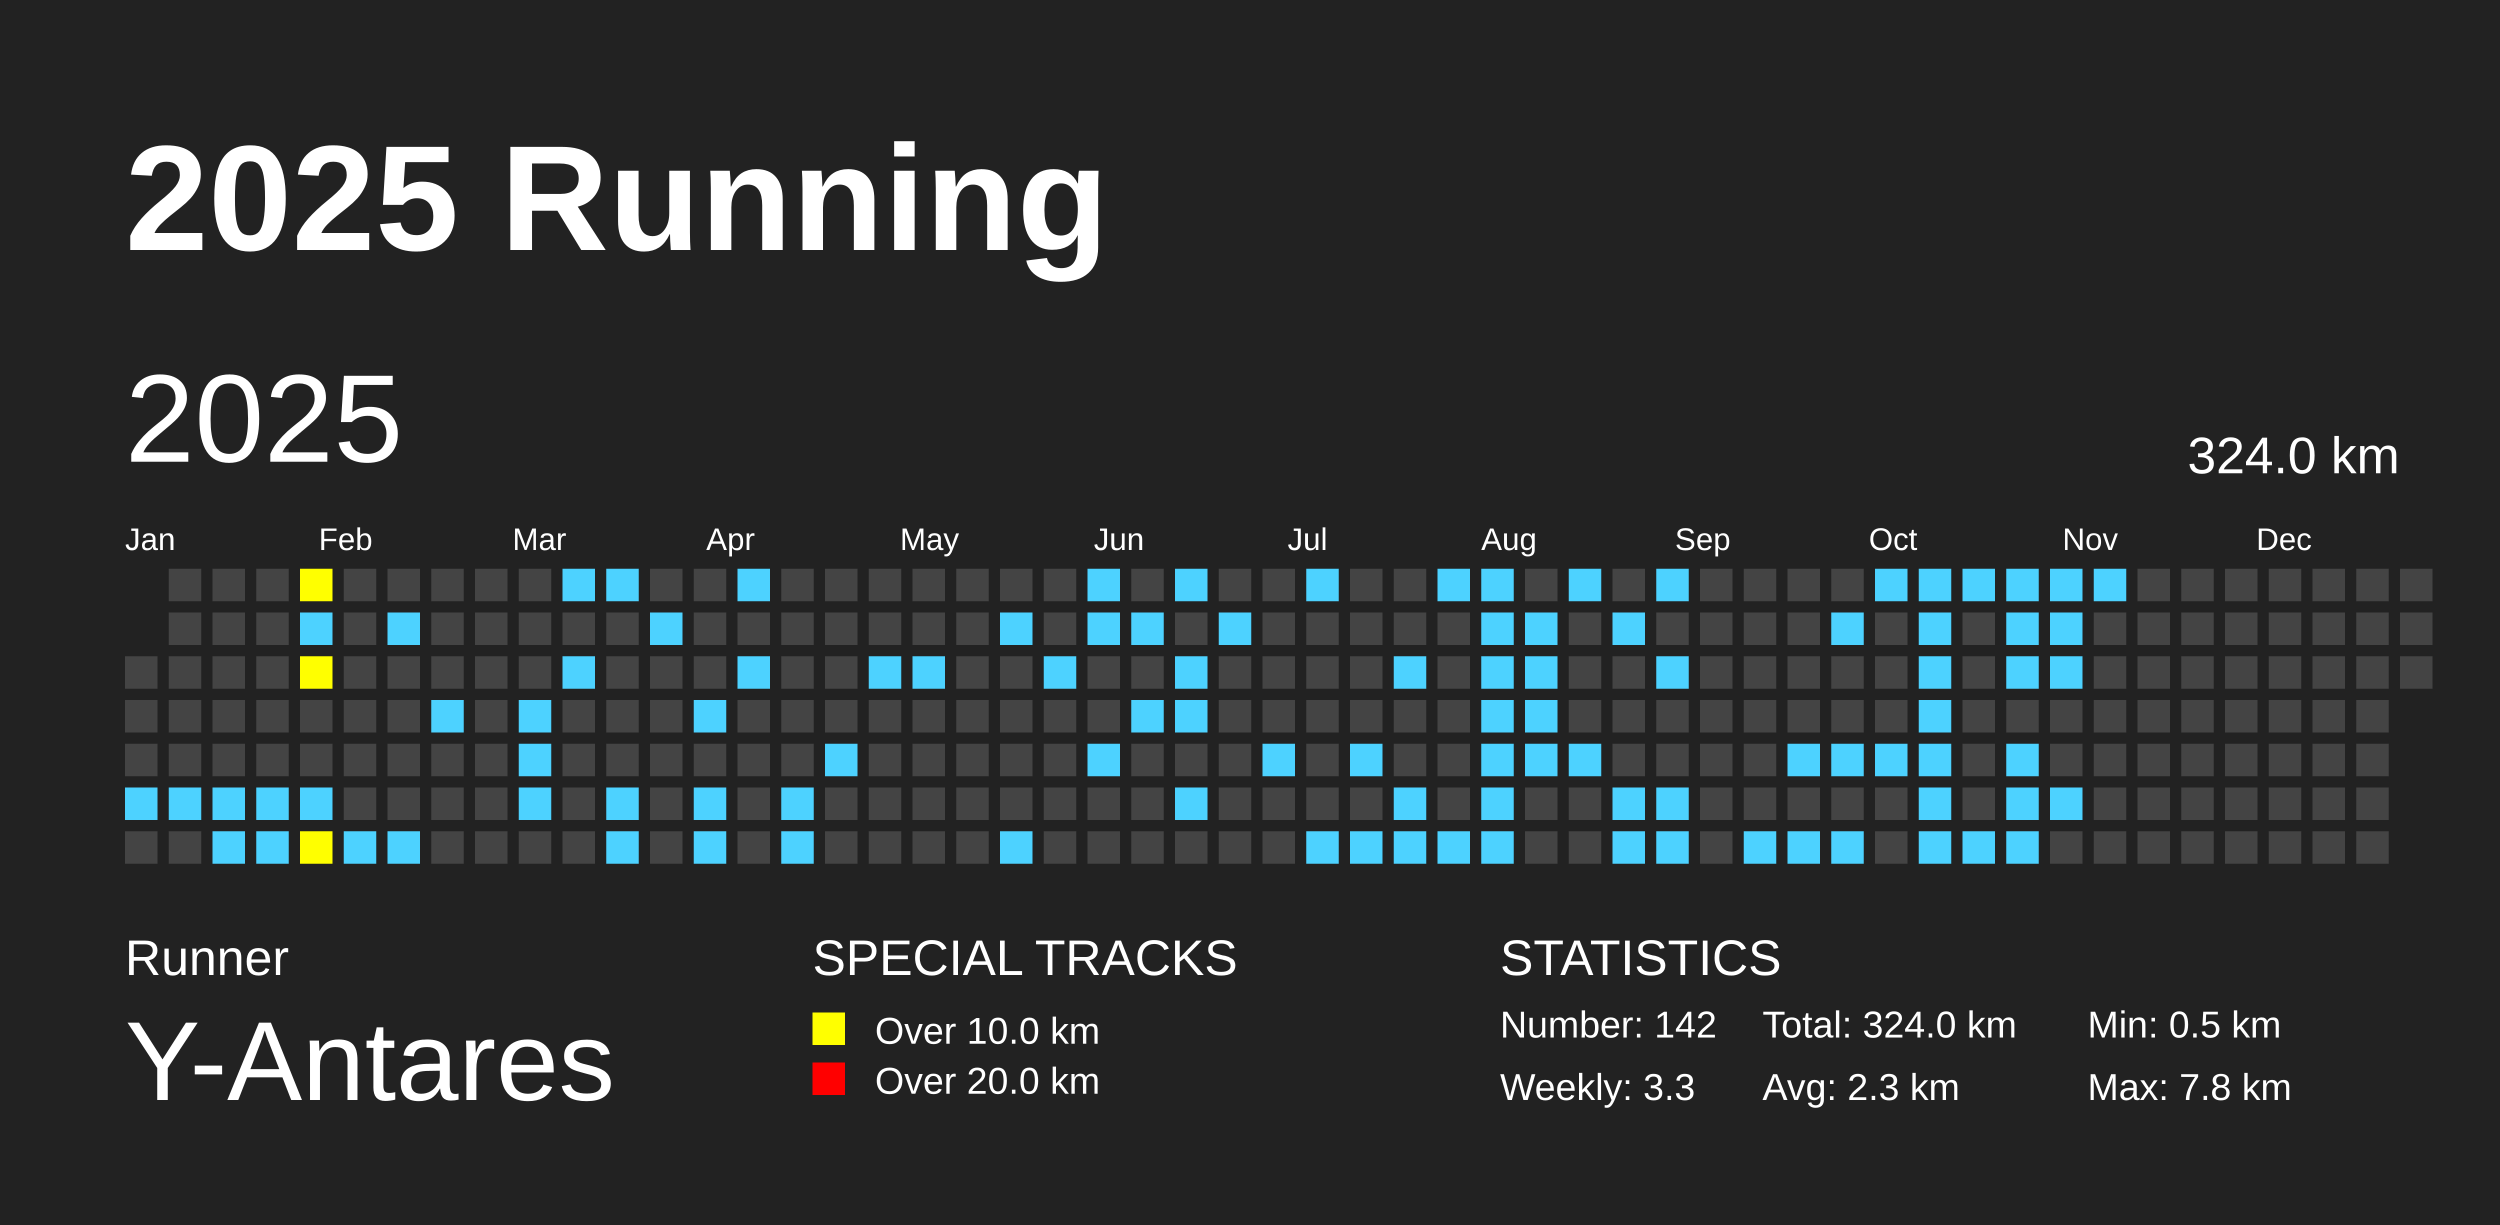
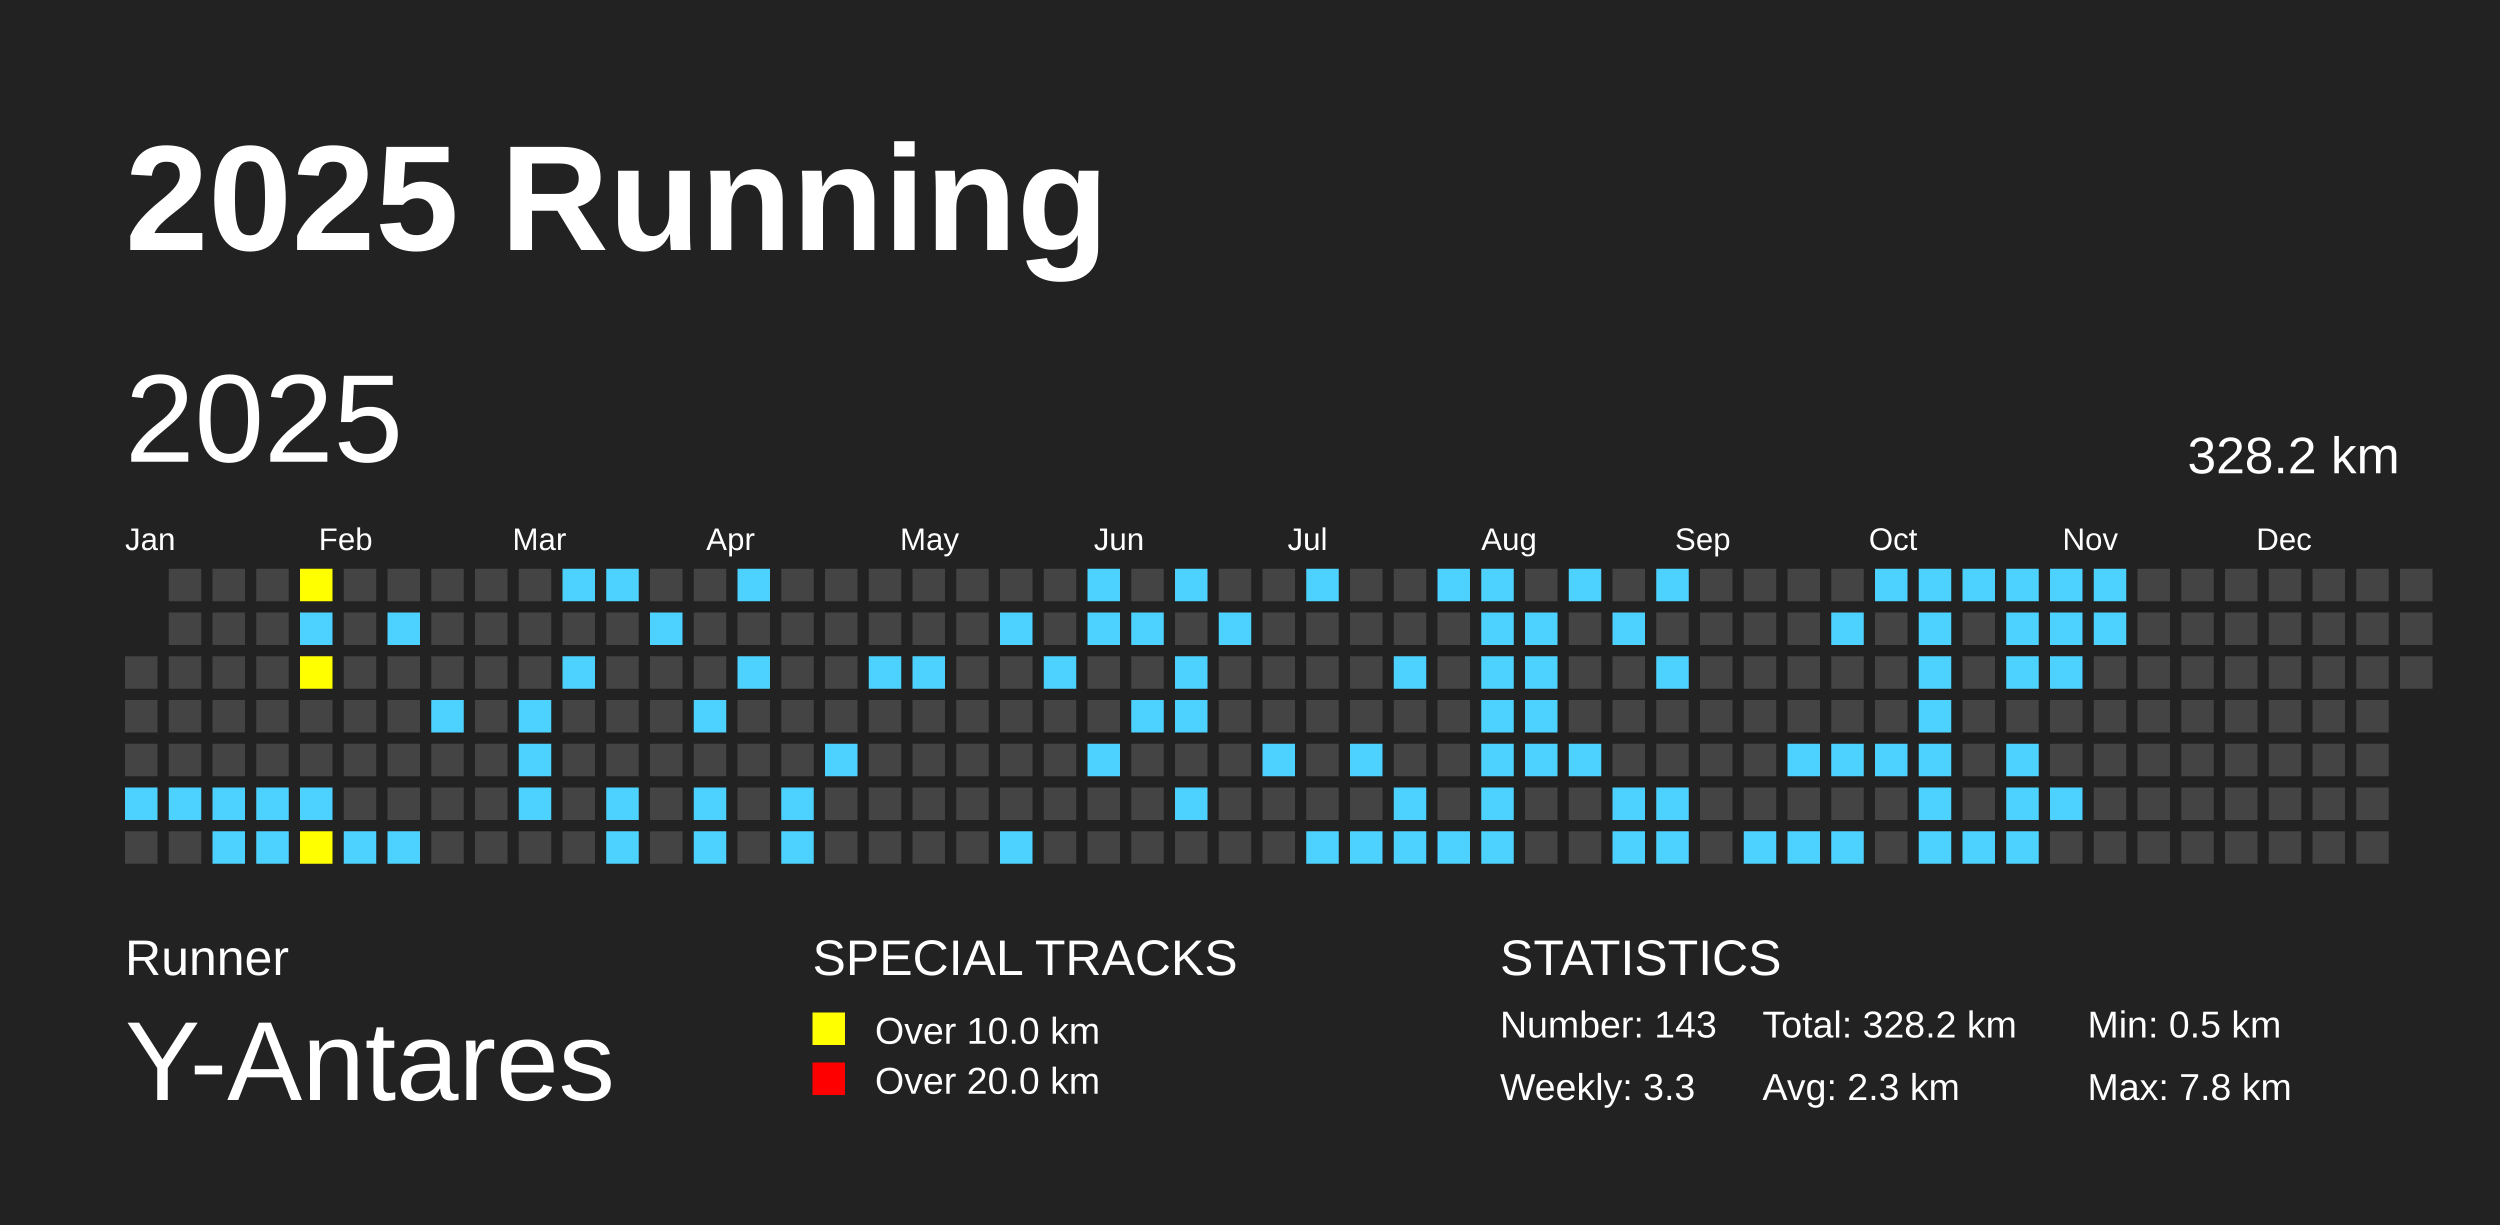
<svg xmlns="http://www.w3.org/2000/svg" baseProfile="full" height="98mm" version="1.1" viewBox="0,0,200,98" width="200mm">
  <defs />
  <rect fill="#222222" height="98" width="200" x="0" y="0" />
  <text fill="#FFFFFF" style="font-size:12px; font-family:Arial; font-weight:bold;" x="10" y="20">2025 Running</text>
  <text fill="#FFFFFF" style="font-size:4px; font-family:Arial" x="10" y="78">Runner</text>
  <text fill="#FFFFFF" style="font-size:9px; font-family:Arial" x="10" y="88">Y-Antares</text>
  <text fill="#FFFFFF" style="font-size:4px; font-family:Arial" x="65" y="78">SPECIAL TRACKS</text>
  <rect fill="yellow" height="2.6" width="2.6" x="65" y="81" />
  <text fill="#FFFFFF" style="font-size:3px; font-family:Arial" x="70" y="83.5">Over 10.0 km</text>
  <rect fill="red" height="2.6" width="2.6" x="65" y="85" />
  <text fill="#FFFFFF" style="font-size:3px; font-family:Arial" x="70" y="87.5">Over 20.0 km</text>
  <text fill="#FFFFFF" style="font-size:4px; font-family:Arial" x="120" y="78">STATISTICS</text>
-   <text fill="#FFFFFF" style="font-size:3px; font-family:Arial" x="120" y="83">Number: 142</text>
+   <text fill="#FFFFFF" style="font-size:3px; font-family:Arial" x="120" y="83">Number: 143</text>
  <text fill="#FFFFFF" style="font-size:3px; font-family:Arial" x="120" y="88">Weekly: 3.3</text>
-   <text fill="#FFFFFF" style="font-size:3px; font-family:Arial" x="141" y="83">Total: 324.0 km</text>
+   <text fill="#FFFFFF" style="font-size:3px; font-family:Arial" x="141" y="83">Total: 328.2 km</text>
  <text fill="#FFFFFF" style="font-size:3px; font-family:Arial" x="141" y="88">Avg: 2.3 km</text>
  <text fill="#FFFFFF" style="font-size:3px; font-family:Arial" x="167" y="83">Min: 0.5 km</text>
  <text fill="#FFFFFF" style="font-size:3px; font-family:Arial" x="167" y="88">Max: 7.8 km</text>
  <text dominant-baseline="hanging" fill="#FFFFFF" style="font-size:10.0px; font-family:Arial;" x="10" y="30">2025</text>
-   <text dominant-baseline="hanging" fill="#FFFFFF" style="font-size:4.125px; font-family:Arial;" x="175" y="35">324.0 km</text>
+   <text dominant-baseline="hanging" fill="#FFFFFF" style="font-size:4.125px; font-family:Arial;" x="175" y="35">328.2 km</text>
  <text fill="#FFFFFF" style="font-size:2.5px; font-family:Arial" x="10.0" y="44">Jan</text>
  <text fill="#FFFFFF" style="font-size:2.5px; font-family:Arial" x="25.5" y="44">Feb</text>
  <text fill="#FFFFFF" style="font-size:2.5px; font-family:Arial" x="41.0" y="44">Mar</text>
  <text fill="#FFFFFF" style="font-size:2.5px; font-family:Arial" x="56.5" y="44">Apr</text>
  <text fill="#FFFFFF" style="font-size:2.5px; font-family:Arial" x="72.0" y="44">May</text>
  <text fill="#FFFFFF" style="font-size:2.5px; font-family:Arial" x="87.5" y="44">Jun</text>
  <text fill="#FFFFFF" style="font-size:2.5px; font-family:Arial" x="103.0" y="44">Jul</text>
  <text fill="#FFFFFF" style="font-size:2.5px; font-family:Arial" x="118.5" y="44">Aug</text>
  <text fill="#FFFFFF" style="font-size:2.5px; font-family:Arial" x="134.0" y="44">Sep</text>
  <text fill="#FFFFFF" style="font-size:2.5px; font-family:Arial" x="149.5" y="44">Oct</text>
  <text fill="#FFFFFF" style="font-size:2.5px; font-family:Arial" x="165.0" y="44">Nov</text>
  <text fill="#FFFFFF" style="font-size:2.5px; font-family:Arial" x="180.5" y="44">Dec</text>
  <rect fill="#444444" height="2.6" width="2.6" x="10.0" y="52.5" />
  <rect fill="#444444" height="2.6" width="2.6" x="10.0" y="56.0" />
  <rect fill="#444444" height="2.6" width="2.6" x="10.0" y="59.5" />
  <rect fill="#4DD2FF" height="2.6" width="2.6" x="10.0" y="63.0" />
  <rect fill="#444444" height="2.6" width="2.6" x="10.0" y="66.5" />
  <rect fill="#444444" height="2.6" width="2.6" x="13.5" y="45.5" />
  <rect fill="#444444" height="2.6" width="2.6" x="13.5" y="49.0" />
  <rect fill="#444444" height="2.6" width="2.6" x="13.5" y="52.5" />
  <rect fill="#444444" height="2.6" width="2.6" x="13.5" y="56.0" />
  <rect fill="#444444" height="2.6" width="2.6" x="13.5" y="59.5" />
  <rect fill="#4DD2FF" height="2.6" width="2.6" x="13.5" y="63.0" />
  <rect fill="#444444" height="2.6" width="2.6" x="13.5" y="66.5" />
  <rect fill="#444444" height="2.6" width="2.6" x="17.0" y="45.5" />
  <rect fill="#444444" height="2.6" width="2.6" x="17.0" y="49.0" />
  <rect fill="#444444" height="2.6" width="2.6" x="17.0" y="52.5" />
  <rect fill="#444444" height="2.6" width="2.6" x="17.0" y="56.0" />
  <rect fill="#444444" height="2.6" width="2.6" x="17.0" y="59.5" />
  <rect fill="#4DD2FF" height="2.6" width="2.6" x="17.0" y="63.0" />
  <rect fill="#4DD2FF" height="2.6" width="2.6" x="17.0" y="66.5" />
  <rect fill="#444444" height="2.6" width="2.6" x="20.5" y="45.5" />
  <rect fill="#444444" height="2.6" width="2.6" x="20.5" y="49.0" />
  <rect fill="#444444" height="2.6" width="2.6" x="20.5" y="52.5" />
  <rect fill="#444444" height="2.6" width="2.6" x="20.5" y="56.0" />
  <rect fill="#444444" height="2.6" width="2.6" x="20.5" y="59.5" />
  <rect fill="#4DD2FF" height="2.6" width="2.6" x="20.5" y="63.0" />
  <rect fill="#4DD2FF" height="2.6" width="2.6" x="20.5" y="66.5" />
  <rect fill="yellow" height="2.6" width="2.6" x="24.0" y="45.5" />
  <rect fill="#4DD2FF" height="2.6" width="2.6" x="24.0" y="49.0" />
  <rect fill="yellow" height="2.6" width="2.6" x="24.0" y="52.5" />
  <rect fill="#444444" height="2.6" width="2.6" x="24.0" y="56.0" />
  <rect fill="#444444" height="2.6" width="2.6" x="24.0" y="59.5" />
  <rect fill="#4DD2FF" height="2.6" width="2.6" x="24.0" y="63.0" />
  <rect fill="yellow" height="2.6" width="2.6" x="24.0" y="66.5" />
  <rect fill="#444444" height="2.6" width="2.6" x="27.5" y="45.5" />
  <rect fill="#444444" height="2.6" width="2.6" x="27.5" y="49.0" />
  <rect fill="#444444" height="2.6" width="2.6" x="27.5" y="52.5" />
  <rect fill="#444444" height="2.6" width="2.6" x="27.5" y="56.0" />
  <rect fill="#444444" height="2.6" width="2.6" x="27.5" y="59.5" />
  <rect fill="#444444" height="2.6" width="2.6" x="27.5" y="63.0" />
  <rect fill="#4DD2FF" height="2.6" width="2.6" x="27.5" y="66.5" />
  <rect fill="#444444" height="2.6" width="2.6" x="31.0" y="45.5" />
  <rect fill="#4DD2FF" height="2.6" width="2.6" x="31.0" y="49.0" />
  <rect fill="#444444" height="2.6" width="2.6" x="31.0" y="52.5" />
  <rect fill="#444444" height="2.6" width="2.6" x="31.0" y="56.0" />
  <rect fill="#444444" height="2.6" width="2.6" x="31.0" y="59.5" />
  <rect fill="#444444" height="2.6" width="2.6" x="31.0" y="63.0" />
  <rect fill="#4DD2FF" height="2.6" width="2.6" x="31.0" y="66.5" />
  <rect fill="#444444" height="2.6" width="2.6" x="34.5" y="45.5" />
  <rect fill="#444444" height="2.6" width="2.6" x="34.5" y="49.0" />
  <rect fill="#444444" height="2.6" width="2.6" x="34.5" y="52.5" />
  <rect fill="#4DD2FF" height="2.6" width="2.6" x="34.5" y="56.0" />
  <rect fill="#444444" height="2.6" width="2.6" x="34.5" y="59.5" />
  <rect fill="#444444" height="2.6" width="2.6" x="34.5" y="63.0" />
  <rect fill="#444444" height="2.6" width="2.6" x="34.5" y="66.5" />
  <rect fill="#444444" height="2.6" width="2.6" x="38.0" y="45.5" />
  <rect fill="#444444" height="2.6" width="2.6" x="38.0" y="49.0" />
  <rect fill="#444444" height="2.6" width="2.6" x="38.0" y="52.5" />
  <rect fill="#444444" height="2.6" width="2.6" x="38.0" y="56.0" />
  <rect fill="#444444" height="2.6" width="2.6" x="38.0" y="59.5" />
  <rect fill="#444444" height="2.6" width="2.6" x="38.0" y="63.0" />
  <rect fill="#444444" height="2.6" width="2.6" x="38.0" y="66.5" />
  <rect fill="#444444" height="2.6" width="2.6" x="41.5" y="45.5" />
  <rect fill="#444444" height="2.6" width="2.6" x="41.5" y="49.0" />
  <rect fill="#444444" height="2.6" width="2.6" x="41.5" y="52.5" />
  <rect fill="#4DD2FF" height="2.6" width="2.6" x="41.5" y="56.0" />
  <rect fill="#4DD2FF" height="2.6" width="2.6" x="41.5" y="59.5" />
  <rect fill="#4DD2FF" height="2.6" width="2.6" x="41.5" y="63.0" />
  <rect fill="#444444" height="2.6" width="2.6" x="41.5" y="66.5" />
  <rect fill="#4DD2FF" height="2.6" width="2.6" x="45.0" y="45.5" />
  <rect fill="#444444" height="2.6" width="2.6" x="45.0" y="49.0" />
  <rect fill="#4DD2FF" height="2.6" width="2.6" x="45.0" y="52.5" />
  <rect fill="#444444" height="2.6" width="2.6" x="45.0" y="56.0" />
  <rect fill="#444444" height="2.6" width="2.6" x="45.0" y="59.5" />
  <rect fill="#444444" height="2.6" width="2.6" x="45.0" y="63.0" />
  <rect fill="#444444" height="2.6" width="2.6" x="45.0" y="66.5" />
  <rect fill="#4DD2FF" height="2.6" width="2.6" x="48.5" y="45.5" />
  <rect fill="#444444" height="2.6" width="2.6" x="48.5" y="49.0" />
  <rect fill="#444444" height="2.6" width="2.6" x="48.5" y="52.5" />
  <rect fill="#444444" height="2.6" width="2.6" x="48.5" y="56.0" />
  <rect fill="#444444" height="2.6" width="2.6" x="48.5" y="59.5" />
  <rect fill="#4DD2FF" height="2.6" width="2.6" x="48.5" y="63.0" />
  <rect fill="#4DD2FF" height="2.6" width="2.6" x="48.5" y="66.5" />
  <rect fill="#444444" height="2.6" width="2.6" x="52.0" y="45.5" />
  <rect fill="#4DD2FF" height="2.6" width="2.6" x="52.0" y="49.0" />
  <rect fill="#444444" height="2.6" width="2.6" x="52.0" y="52.5" />
  <rect fill="#444444" height="2.6" width="2.6" x="52.0" y="56.0" />
  <rect fill="#444444" height="2.6" width="2.6" x="52.0" y="59.5" />
  <rect fill="#444444" height="2.6" width="2.6" x="52.0" y="63.0" />
  <rect fill="#444444" height="2.6" width="2.6" x="52.0" y="66.5" />
  <rect fill="#444444" height="2.6" width="2.6" x="55.5" y="45.5" />
  <rect fill="#444444" height="2.6" width="2.6" x="55.5" y="49.0" />
  <rect fill="#444444" height="2.6" width="2.6" x="55.5" y="52.5" />
  <rect fill="#4DD2FF" height="2.6" width="2.6" x="55.5" y="56.0" />
  <rect fill="#444444" height="2.6" width="2.6" x="55.5" y="59.5" />
  <rect fill="#4DD2FF" height="2.6" width="2.6" x="55.5" y="63.0" />
  <rect fill="#4DD2FF" height="2.6" width="2.6" x="55.5" y="66.5" />
  <rect fill="#4DD2FF" height="2.6" width="2.6" x="59.0" y="45.5" />
  <rect fill="#444444" height="2.6" width="2.6" x="59.0" y="49.0" />
  <rect fill="#4DD2FF" height="2.6" width="2.6" x="59.0" y="52.5" />
  <rect fill="#444444" height="2.6" width="2.6" x="59.0" y="56.0" />
  <rect fill="#444444" height="2.6" width="2.6" x="59.0" y="59.5" />
  <rect fill="#444444" height="2.6" width="2.6" x="59.0" y="63.0" />
  <rect fill="#444444" height="2.6" width="2.6" x="59.0" y="66.5" />
  <rect fill="#444444" height="2.6" width="2.6" x="62.5" y="45.5" />
  <rect fill="#444444" height="2.6" width="2.6" x="62.5" y="49.0" />
  <rect fill="#444444" height="2.6" width="2.6" x="62.5" y="52.5" />
  <rect fill="#444444" height="2.6" width="2.6" x="62.5" y="56.0" />
  <rect fill="#444444" height="2.6" width="2.6" x="62.5" y="59.5" />
  <rect fill="#4DD2FF" height="2.6" width="2.6" x="62.5" y="63.0" />
  <rect fill="#4DD2FF" height="2.6" width="2.6" x="62.5" y="66.5" />
  <rect fill="#444444" height="2.6" width="2.6" x="66.0" y="45.5" />
  <rect fill="#444444" height="2.6" width="2.6" x="66.0" y="49.0" />
  <rect fill="#444444" height="2.6" width="2.6" x="66.0" y="52.5" />
  <rect fill="#444444" height="2.6" width="2.6" x="66.0" y="56.0" />
  <rect fill="#4DD2FF" height="2.6" width="2.6" x="66.0" y="59.5" />
  <rect fill="#444444" height="2.6" width="2.6" x="66.0" y="63.0" />
  <rect fill="#444444" height="2.6" width="2.6" x="66.0" y="66.5" />
  <rect fill="#444444" height="2.6" width="2.6" x="69.5" y="45.5" />
  <rect fill="#444444" height="2.6" width="2.6" x="69.5" y="49.0" />
  <rect fill="#4DD2FF" height="2.6" width="2.6" x="69.5" y="52.5" />
  <rect fill="#444444" height="2.6" width="2.6" x="69.5" y="56.0" />
  <rect fill="#444444" height="2.6" width="2.6" x="69.5" y="59.5" />
  <rect fill="#444444" height="2.6" width="2.6" x="69.5" y="63.0" />
  <rect fill="#444444" height="2.6" width="2.6" x="69.5" y="66.5" />
  <rect fill="#444444" height="2.6" width="2.6" x="73.0" y="45.5" />
  <rect fill="#444444" height="2.6" width="2.6" x="73.0" y="49.0" />
  <rect fill="#4DD2FF" height="2.6" width="2.6" x="73.0" y="52.5" />
  <rect fill="#444444" height="2.6" width="2.6" x="73.0" y="56.0" />
  <rect fill="#444444" height="2.6" width="2.6" x="73.0" y="59.5" />
  <rect fill="#444444" height="2.6" width="2.6" x="73.0" y="63.0" />
  <rect fill="#444444" height="2.6" width="2.6" x="73.0" y="66.5" />
  <rect fill="#444444" height="2.6" width="2.6" x="76.5" y="45.5" />
  <rect fill="#444444" height="2.6" width="2.6" x="76.5" y="49.0" />
  <rect fill="#444444" height="2.6" width="2.6" x="76.5" y="52.5" />
  <rect fill="#444444" height="2.6" width="2.6" x="76.5" y="56.0" />
  <rect fill="#444444" height="2.6" width="2.6" x="76.5" y="59.5" />
  <rect fill="#444444" height="2.6" width="2.6" x="76.5" y="63.0" />
  <rect fill="#444444" height="2.6" width="2.6" x="76.5" y="66.5" />
  <rect fill="#444444" height="2.6" width="2.6" x="80.0" y="45.5" />
  <rect fill="#4DD2FF" height="2.6" width="2.6" x="80.0" y="49.0" />
  <rect fill="#444444" height="2.6" width="2.6" x="80.0" y="52.5" />
  <rect fill="#444444" height="2.6" width="2.6" x="80.0" y="56.0" />
  <rect fill="#444444" height="2.6" width="2.6" x="80.0" y="59.5" />
  <rect fill="#444444" height="2.6" width="2.6" x="80.0" y="63.0" />
  <rect fill="#4DD2FF" height="2.6" width="2.6" x="80.0" y="66.5" />
  <rect fill="#444444" height="2.6" width="2.6" x="83.5" y="45.5" />
  <rect fill="#444444" height="2.6" width="2.6" x="83.5" y="49.0" />
  <rect fill="#4DD2FF" height="2.6" width="2.6" x="83.5" y="52.5" />
  <rect fill="#444444" height="2.6" width="2.6" x="83.5" y="56.0" />
  <rect fill="#444444" height="2.6" width="2.6" x="83.5" y="59.5" />
  <rect fill="#444444" height="2.6" width="2.6" x="83.5" y="63.0" />
  <rect fill="#444444" height="2.6" width="2.6" x="83.5" y="66.5" />
  <rect fill="#4DD2FF" height="2.6" width="2.6" x="87.0" y="45.5" />
  <rect fill="#4DD2FF" height="2.6" width="2.6" x="87.0" y="49.0" />
  <rect fill="#444444" height="2.6" width="2.6" x="87.0" y="52.5" />
  <rect fill="#444444" height="2.6" width="2.6" x="87.0" y="56.0" />
  <rect fill="#4DD2FF" height="2.6" width="2.6" x="87.0" y="59.5" />
  <rect fill="#444444" height="2.6" width="2.6" x="87.0" y="63.0" />
  <rect fill="#444444" height="2.6" width="2.6" x="87.0" y="66.5" />
  <rect fill="#444444" height="2.6" width="2.6" x="90.5" y="45.5" />
  <rect fill="#4DD2FF" height="2.6" width="2.6" x="90.5" y="49.0" />
  <rect fill="#444444" height="2.6" width="2.6" x="90.5" y="52.5" />
  <rect fill="#4DD2FF" height="2.6" width="2.6" x="90.5" y="56.0" />
  <rect fill="#444444" height="2.6" width="2.6" x="90.5" y="59.5" />
  <rect fill="#444444" height="2.6" width="2.6" x="90.5" y="63.0" />
  <rect fill="#444444" height="2.6" width="2.6" x="90.5" y="66.5" />
  <rect fill="#4DD2FF" height="2.6" width="2.6" x="94.0" y="45.5" />
  <rect fill="#444444" height="2.6" width="2.6" x="94.0" y="49.0" />
  <rect fill="#4DD2FF" height="2.6" width="2.6" x="94.0" y="52.5" />
  <rect fill="#4DD2FF" height="2.6" width="2.6" x="94.0" y="56.0" />
  <rect fill="#444444" height="2.6" width="2.6" x="94.0" y="59.5" />
  <rect fill="#4DD2FF" height="2.6" width="2.6" x="94.0" y="63.0" />
  <rect fill="#444444" height="2.6" width="2.6" x="94.0" y="66.5" />
  <rect fill="#444444" height="2.6" width="2.6" x="97.5" y="45.5" />
  <rect fill="#4DD2FF" height="2.6" width="2.6" x="97.5" y="49.0" />
  <rect fill="#444444" height="2.6" width="2.6" x="97.5" y="52.5" />
  <rect fill="#444444" height="2.6" width="2.6" x="97.5" y="56.0" />
  <rect fill="#444444" height="2.6" width="2.6" x="97.5" y="59.5" />
  <rect fill="#444444" height="2.6" width="2.6" x="97.5" y="63.0" />
  <rect fill="#444444" height="2.6" width="2.6" x="97.5" y="66.5" />
  <rect fill="#444444" height="2.6" width="2.6" x="101.0" y="45.5" />
  <rect fill="#444444" height="2.6" width="2.6" x="101.0" y="49.0" />
  <rect fill="#444444" height="2.6" width="2.6" x="101.0" y="52.5" />
  <rect fill="#444444" height="2.6" width="2.6" x="101.0" y="56.0" />
  <rect fill="#4DD2FF" height="2.6" width="2.6" x="101.0" y="59.5" />
  <rect fill="#444444" height="2.6" width="2.6" x="101.0" y="63.0" />
  <rect fill="#444444" height="2.6" width="2.6" x="101.0" y="66.5" />
  <rect fill="#4DD2FF" height="2.6" width="2.6" x="104.5" y="45.5" />
  <rect fill="#444444" height="2.6" width="2.6" x="104.5" y="49.0" />
  <rect fill="#444444" height="2.6" width="2.6" x="104.5" y="52.5" />
  <rect fill="#444444" height="2.6" width="2.6" x="104.5" y="56.0" />
  <rect fill="#444444" height="2.6" width="2.6" x="104.5" y="59.5" />
  <rect fill="#444444" height="2.6" width="2.6" x="104.5" y="63.0" />
  <rect fill="#4DD2FF" height="2.6" width="2.6" x="104.5" y="66.5" />
  <rect fill="#444444" height="2.6" width="2.6" x="108.0" y="45.5" />
  <rect fill="#444444" height="2.6" width="2.6" x="108.0" y="49.0" />
  <rect fill="#444444" height="2.6" width="2.6" x="108.0" y="52.5" />
  <rect fill="#444444" height="2.6" width="2.6" x="108.0" y="56.0" />
  <rect fill="#4DD2FF" height="2.6" width="2.6" x="108.0" y="59.5" />
  <rect fill="#444444" height="2.6" width="2.6" x="108.0" y="63.0" />
  <rect fill="#4DD2FF" height="2.6" width="2.6" x="108.0" y="66.5" />
  <rect fill="#444444" height="2.6" width="2.6" x="111.5" y="45.5" />
  <rect fill="#444444" height="2.6" width="2.6" x="111.5" y="49.0" />
  <rect fill="#4DD2FF" height="2.6" width="2.6" x="111.5" y="52.5" />
  <rect fill="#444444" height="2.6" width="2.6" x="111.5" y="56.0" />
  <rect fill="#444444" height="2.6" width="2.6" x="111.5" y="59.5" />
  <rect fill="#4DD2FF" height="2.6" width="2.6" x="111.5" y="63.0" />
  <rect fill="#4DD2FF" height="2.6" width="2.6" x="111.5" y="66.5" />
  <rect fill="#4DD2FF" height="2.6" width="2.6" x="115.0" y="45.5" />
  <rect fill="#444444" height="2.6" width="2.6" x="115.0" y="49.0" />
  <rect fill="#444444" height="2.6" width="2.6" x="115.0" y="52.5" />
  <rect fill="#444444" height="2.6" width="2.6" x="115.0" y="56.0" />
  <rect fill="#444444" height="2.6" width="2.6" x="115.0" y="59.5" />
  <rect fill="#444444" height="2.6" width="2.6" x="115.0" y="63.0" />
  <rect fill="#4DD2FF" height="2.6" width="2.6" x="115.0" y="66.5" />
  <rect fill="#4DD2FF" height="2.6" width="2.6" x="118.5" y="45.5" />
  <rect fill="#4DD2FF" height="2.6" width="2.6" x="118.5" y="49.0" />
  <rect fill="#4DD2FF" height="2.6" width="2.6" x="118.5" y="52.5" />
  <rect fill="#4DD2FF" height="2.6" width="2.6" x="118.5" y="56.0" />
  <rect fill="#4DD2FF" height="2.6" width="2.6" x="118.5" y="59.5" />
  <rect fill="#4DD2FF" height="2.6" width="2.6" x="118.5" y="63.0" />
  <rect fill="#4DD2FF" height="2.6" width="2.6" x="118.5" y="66.5" />
  <rect fill="#444444" height="2.6" width="2.6" x="122.0" y="45.5" />
  <rect fill="#4DD2FF" height="2.6" width="2.6" x="122.0" y="49.0" />
  <rect fill="#4DD2FF" height="2.6" width="2.6" x="122.0" y="52.5" />
  <rect fill="#4DD2FF" height="2.6" width="2.6" x="122.0" y="56.0" />
  <rect fill="#4DD2FF" height="2.6" width="2.6" x="122.0" y="59.5" />
  <rect fill="#444444" height="2.6" width="2.6" x="122.0" y="63.0" />
  <rect fill="#444444" height="2.6" width="2.6" x="122.0" y="66.5" />
  <rect fill="#4DD2FF" height="2.6" width="2.6" x="125.5" y="45.5" />
  <rect fill="#444444" height="2.6" width="2.6" x="125.5" y="49.0" />
  <rect fill="#444444" height="2.6" width="2.6" x="125.5" y="52.5" />
  <rect fill="#444444" height="2.6" width="2.6" x="125.5" y="56.0" />
  <rect fill="#4DD2FF" height="2.6" width="2.6" x="125.5" y="59.5" />
  <rect fill="#444444" height="2.6" width="2.6" x="125.5" y="63.0" />
  <rect fill="#444444" height="2.6" width="2.6" x="125.5" y="66.5" />
  <rect fill="#444444" height="2.6" width="2.6" x="129.0" y="45.5" />
  <rect fill="#4DD2FF" height="2.6" width="2.6" x="129.0" y="49.0" />
  <rect fill="#444444" height="2.6" width="2.6" x="129.0" y="52.5" />
  <rect fill="#444444" height="2.6" width="2.6" x="129.0" y="56.0" />
  <rect fill="#444444" height="2.6" width="2.6" x="129.0" y="59.5" />
  <rect fill="#4DD2FF" height="2.6" width="2.6" x="129.0" y="63.0" />
  <rect fill="#4DD2FF" height="2.6" width="2.6" x="129.0" y="66.5" />
  <rect fill="#4DD2FF" height="2.6" width="2.6" x="132.5" y="45.5" />
  <rect fill="#444444" height="2.6" width="2.6" x="132.5" y="49.0" />
  <rect fill="#4DD2FF" height="2.6" width="2.6" x="132.5" y="52.5" />
  <rect fill="#444444" height="2.6" width="2.6" x="132.5" y="56.0" />
  <rect fill="#444444" height="2.6" width="2.6" x="132.5" y="59.5" />
  <rect fill="#4DD2FF" height="2.6" width="2.6" x="132.5" y="63.0" />
  <rect fill="#4DD2FF" height="2.6" width="2.6" x="132.5" y="66.5" />
  <rect fill="#444444" height="2.6" width="2.6" x="136.0" y="45.5" />
  <rect fill="#444444" height="2.6" width="2.6" x="136.0" y="49.0" />
  <rect fill="#444444" height="2.6" width="2.6" x="136.0" y="52.5" />
  <rect fill="#444444" height="2.6" width="2.6" x="136.0" y="56.0" />
  <rect fill="#444444" height="2.6" width="2.6" x="136.0" y="59.5" />
  <rect fill="#444444" height="2.6" width="2.6" x="136.0" y="63.0" />
  <rect fill="#444444" height="2.6" width="2.6" x="136.0" y="66.5" />
  <rect fill="#444444" height="2.6" width="2.6" x="139.5" y="45.5" />
  <rect fill="#444444" height="2.6" width="2.6" x="139.5" y="49.0" />
  <rect fill="#444444" height="2.6" width="2.6" x="139.5" y="52.5" />
  <rect fill="#444444" height="2.6" width="2.6" x="139.5" y="56.0" />
  <rect fill="#444444" height="2.6" width="2.6" x="139.5" y="59.5" />
  <rect fill="#444444" height="2.6" width="2.6" x="139.5" y="63.0" />
  <rect fill="#4DD2FF" height="2.6" width="2.6" x="139.5" y="66.5" />
  <rect fill="#444444" height="2.6" width="2.6" x="143.0" y="45.5" />
  <rect fill="#444444" height="2.6" width="2.6" x="143.0" y="49.0" />
  <rect fill="#444444" height="2.6" width="2.6" x="143.0" y="52.5" />
  <rect fill="#444444" height="2.6" width="2.6" x="143.0" y="56.0" />
  <rect fill="#4DD2FF" height="2.6" width="2.6" x="143.0" y="59.5" />
  <rect fill="#444444" height="2.6" width="2.6" x="143.0" y="63.0" />
  <rect fill="#4DD2FF" height="2.6" width="2.6" x="143.0" y="66.5" />
  <rect fill="#444444" height="2.6" width="2.6" x="146.5" y="45.5" />
  <rect fill="#4DD2FF" height="2.6" width="2.6" x="146.5" y="49.0" />
  <rect fill="#444444" height="2.6" width="2.6" x="146.5" y="52.5" />
  <rect fill="#444444" height="2.6" width="2.6" x="146.5" y="56.0" />
  <rect fill="#4DD2FF" height="2.6" width="2.6" x="146.5" y="59.5" />
  <rect fill="#444444" height="2.6" width="2.6" x="146.5" y="63.0" />
  <rect fill="#4DD2FF" height="2.6" width="2.6" x="146.5" y="66.5" />
  <rect fill="#4DD2FF" height="2.6" width="2.6" x="150.0" y="45.5" />
  <rect fill="#444444" height="2.6" width="2.6" x="150.0" y="49.0" />
  <rect fill="#444444" height="2.6" width="2.6" x="150.0" y="52.5" />
  <rect fill="#444444" height="2.6" width="2.6" x="150.0" y="56.0" />
  <rect fill="#4DD2FF" height="2.6" width="2.6" x="150.0" y="59.5" />
  <rect fill="#444444" height="2.6" width="2.6" x="150.0" y="63.0" />
  <rect fill="#444444" height="2.6" width="2.6" x="150.0" y="66.5" />
  <rect fill="#4DD2FF" height="2.6" width="2.6" x="153.5" y="45.5" />
  <rect fill="#4DD2FF" height="2.6" width="2.6" x="153.5" y="49.0" />
  <rect fill="#4DD2FF" height="2.6" width="2.6" x="153.5" y="52.5" />
  <rect fill="#4DD2FF" height="2.6" width="2.6" x="153.5" y="56.0" />
  <rect fill="#4DD2FF" height="2.6" width="2.6" x="153.5" y="59.5" />
  <rect fill="#4DD2FF" height="2.6" width="2.6" x="153.5" y="63.0" />
  <rect fill="#4DD2FF" height="2.6" width="2.6" x="153.5" y="66.5" />
  <rect fill="#4DD2FF" height="2.6" width="2.6" x="157.0" y="45.5" />
  <rect fill="#444444" height="2.6" width="2.6" x="157.0" y="49.0" />
  <rect fill="#444444" height="2.6" width="2.6" x="157.0" y="52.5" />
  <rect fill="#444444" height="2.6" width="2.6" x="157.0" y="56.0" />
  <rect fill="#444444" height="2.6" width="2.6" x="157.0" y="59.5" />
  <rect fill="#444444" height="2.6" width="2.6" x="157.0" y="63.0" />
  <rect fill="#4DD2FF" height="2.6" width="2.6" x="157.0" y="66.5" />
  <rect fill="#4DD2FF" height="2.6" width="2.6" x="160.5" y="45.5" />
  <rect fill="#4DD2FF" height="2.6" width="2.6" x="160.5" y="49.0" />
  <rect fill="#4DD2FF" height="2.6" width="2.6" x="160.5" y="52.5" />
  <rect fill="#444444" height="2.6" width="2.6" x="160.5" y="56.0" />
  <rect fill="#4DD2FF" height="2.6" width="2.6" x="160.5" y="59.5" />
  <rect fill="#4DD2FF" height="2.6" width="2.6" x="160.5" y="63.0" />
  <rect fill="#4DD2FF" height="2.6" width="2.6" x="160.5" y="66.5" />
  <rect fill="#4DD2FF" height="2.6" width="2.6" x="164.0" y="45.5" />
  <rect fill="#4DD2FF" height="2.6" width="2.6" x="164.0" y="49.0" />
  <rect fill="#4DD2FF" height="2.6" width="2.6" x="164.0" y="52.5" />
  <rect fill="#444444" height="2.6" width="2.6" x="164.0" y="56.0" />
  <rect fill="#444444" height="2.6" width="2.6" x="164.0" y="59.5" />
  <rect fill="#4DD2FF" height="2.6" width="2.6" x="164.0" y="63.0" />
  <rect fill="#444444" height="2.6" width="2.6" x="164.0" y="66.5" />
  <rect fill="#4DD2FF" height="2.6" width="2.6" x="167.5" y="45.5" />
-   <rect fill="#444444" height="2.6" width="2.6" x="167.5" y="49.0" />
+   <rect fill="#4DD2FF" height="2.6" width="2.6" x="167.5" y="49.0" />
  <rect fill="#444444" height="2.6" width="2.6" x="167.5" y="52.5" />
  <rect fill="#444444" height="2.6" width="2.6" x="167.5" y="56.0" />
  <rect fill="#444444" height="2.6" width="2.6" x="167.5" y="59.5" />
  <rect fill="#444444" height="2.6" width="2.6" x="167.5" y="63.0" />
  <rect fill="#444444" height="2.6" width="2.6" x="167.5" y="66.5" />
  <rect fill="#444444" height="2.6" width="2.6" x="171.0" y="45.5" />
  <rect fill="#444444" height="2.6" width="2.6" x="171.0" y="49.0" />
  <rect fill="#444444" height="2.6" width="2.6" x="171.0" y="52.5" />
  <rect fill="#444444" height="2.6" width="2.6" x="171.0" y="56.0" />
  <rect fill="#444444" height="2.6" width="2.6" x="171.0" y="59.5" />
  <rect fill="#444444" height="2.6" width="2.6" x="171.0" y="63.0" />
  <rect fill="#444444" height="2.6" width="2.6" x="171.0" y="66.5" />
  <rect fill="#444444" height="2.6" width="2.6" x="174.5" y="45.5" />
  <rect fill="#444444" height="2.6" width="2.6" x="174.5" y="49.0" />
  <rect fill="#444444" height="2.6" width="2.6" x="174.5" y="52.5" />
  <rect fill="#444444" height="2.6" width="2.6" x="174.5" y="56.0" />
  <rect fill="#444444" height="2.6" width="2.6" x="174.5" y="59.5" />
  <rect fill="#444444" height="2.6" width="2.6" x="174.5" y="63.0" />
  <rect fill="#444444" height="2.6" width="2.6" x="174.5" y="66.5" />
  <rect fill="#444444" height="2.6" width="2.6" x="178.0" y="45.5" />
  <rect fill="#444444" height="2.6" width="2.6" x="178.0" y="49.0" />
  <rect fill="#444444" height="2.6" width="2.6" x="178.0" y="52.5" />
  <rect fill="#444444" height="2.6" width="2.6" x="178.0" y="56.0" />
  <rect fill="#444444" height="2.6" width="2.6" x="178.0" y="59.5" />
  <rect fill="#444444" height="2.6" width="2.6" x="178.0" y="63.0" />
  <rect fill="#444444" height="2.6" width="2.6" x="178.0" y="66.5" />
  <rect fill="#444444" height="2.6" width="2.6" x="181.5" y="45.5" />
  <rect fill="#444444" height="2.6" width="2.6" x="181.5" y="49.0" />
  <rect fill="#444444" height="2.6" width="2.6" x="181.5" y="52.5" />
  <rect fill="#444444" height="2.6" width="2.6" x="181.5" y="56.0" />
  <rect fill="#444444" height="2.6" width="2.6" x="181.5" y="59.5" />
  <rect fill="#444444" height="2.6" width="2.6" x="181.5" y="63.0" />
  <rect fill="#444444" height="2.6" width="2.6" x="181.5" y="66.5" />
  <rect fill="#444444" height="2.6" width="2.6" x="185.0" y="45.5" />
  <rect fill="#444444" height="2.6" width="2.6" x="185.0" y="49.0" />
  <rect fill="#444444" height="2.6" width="2.6" x="185.0" y="52.5" />
  <rect fill="#444444" height="2.6" width="2.6" x="185.0" y="56.0" />
  <rect fill="#444444" height="2.6" width="2.6" x="185.0" y="59.5" />
  <rect fill="#444444" height="2.6" width="2.6" x="185.0" y="63.0" />
  <rect fill="#444444" height="2.6" width="2.6" x="185.0" y="66.5" />
  <rect fill="#444444" height="2.6" width="2.6" x="188.5" y="45.5" />
  <rect fill="#444444" height="2.6" width="2.6" x="188.5" y="49.0" />
  <rect fill="#444444" height="2.6" width="2.6" x="188.5" y="52.5" />
  <rect fill="#444444" height="2.6" width="2.6" x="188.5" y="56.0" />
  <rect fill="#444444" height="2.6" width="2.6" x="188.5" y="59.5" />
  <rect fill="#444444" height="2.6" width="2.6" x="188.5" y="63.0" />
  <rect fill="#444444" height="2.6" width="2.6" x="188.5" y="66.5" />
  <rect fill="#444444" height="2.6" width="2.6" x="192.0" y="45.5" />
  <rect fill="#444444" height="2.6" width="2.6" x="192.0" y="49.0" />
  <rect fill="#444444" height="2.6" width="2.6" x="192.0" y="52.5" />
</svg>
